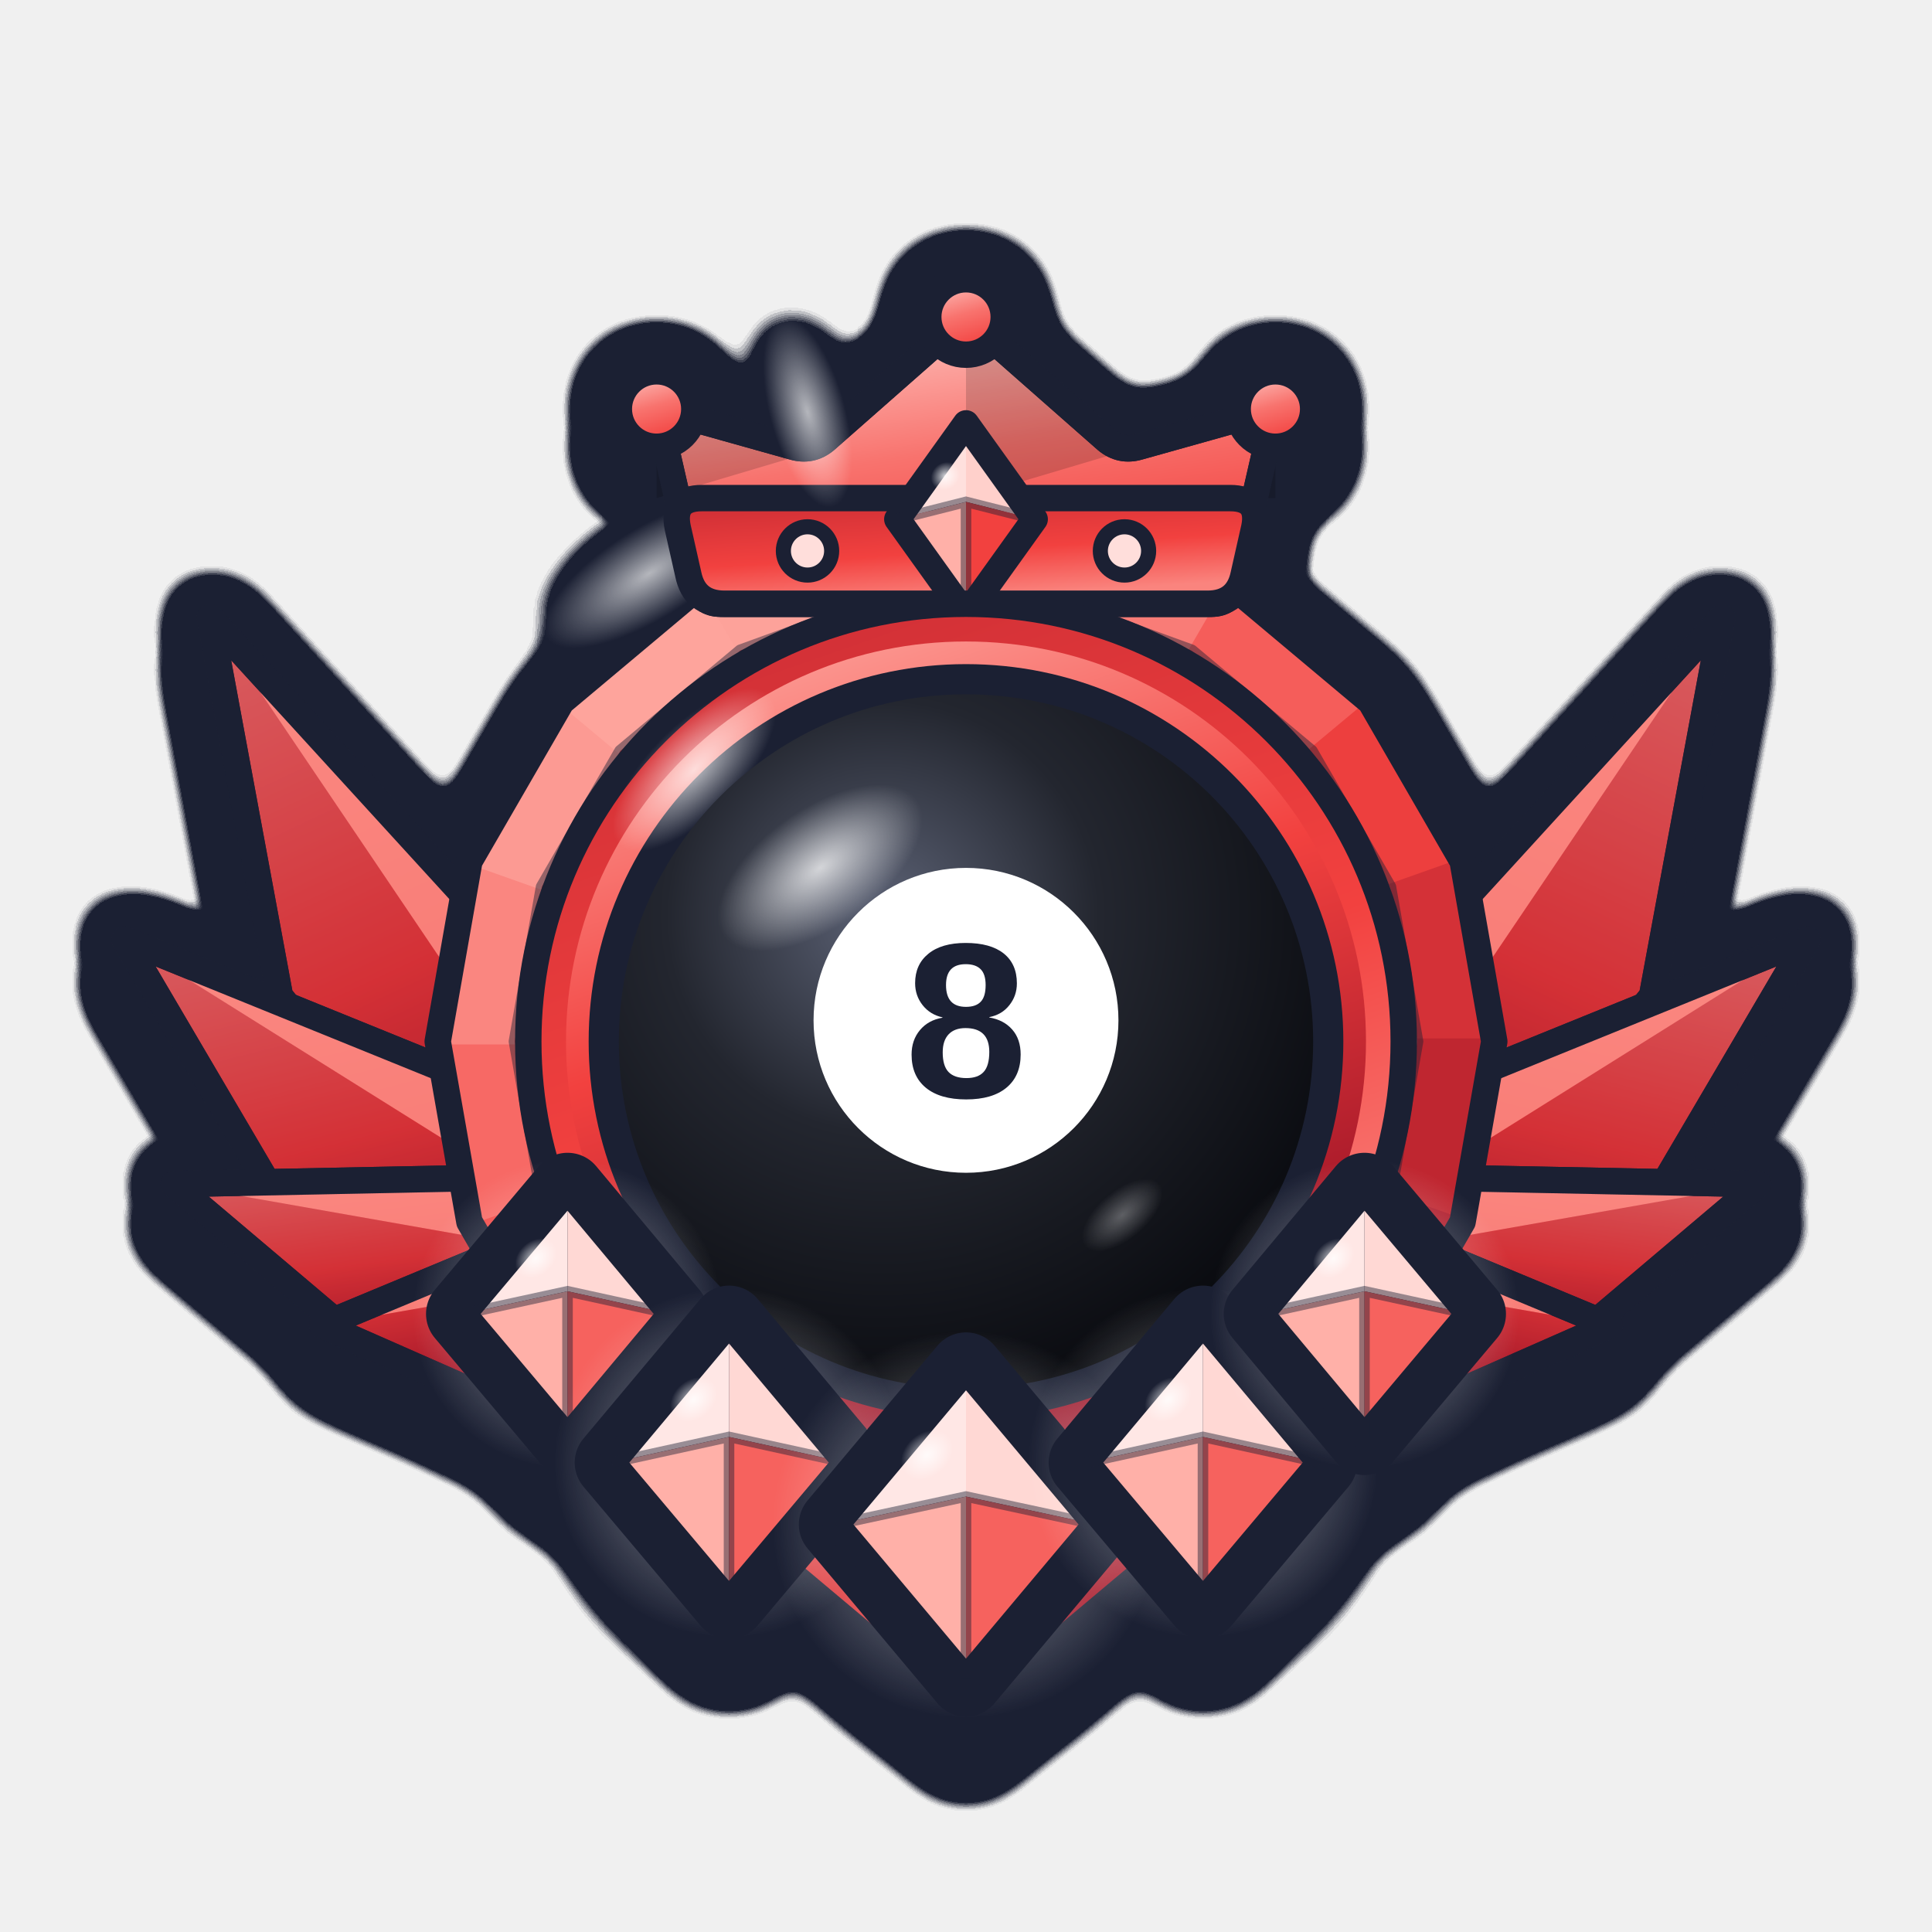
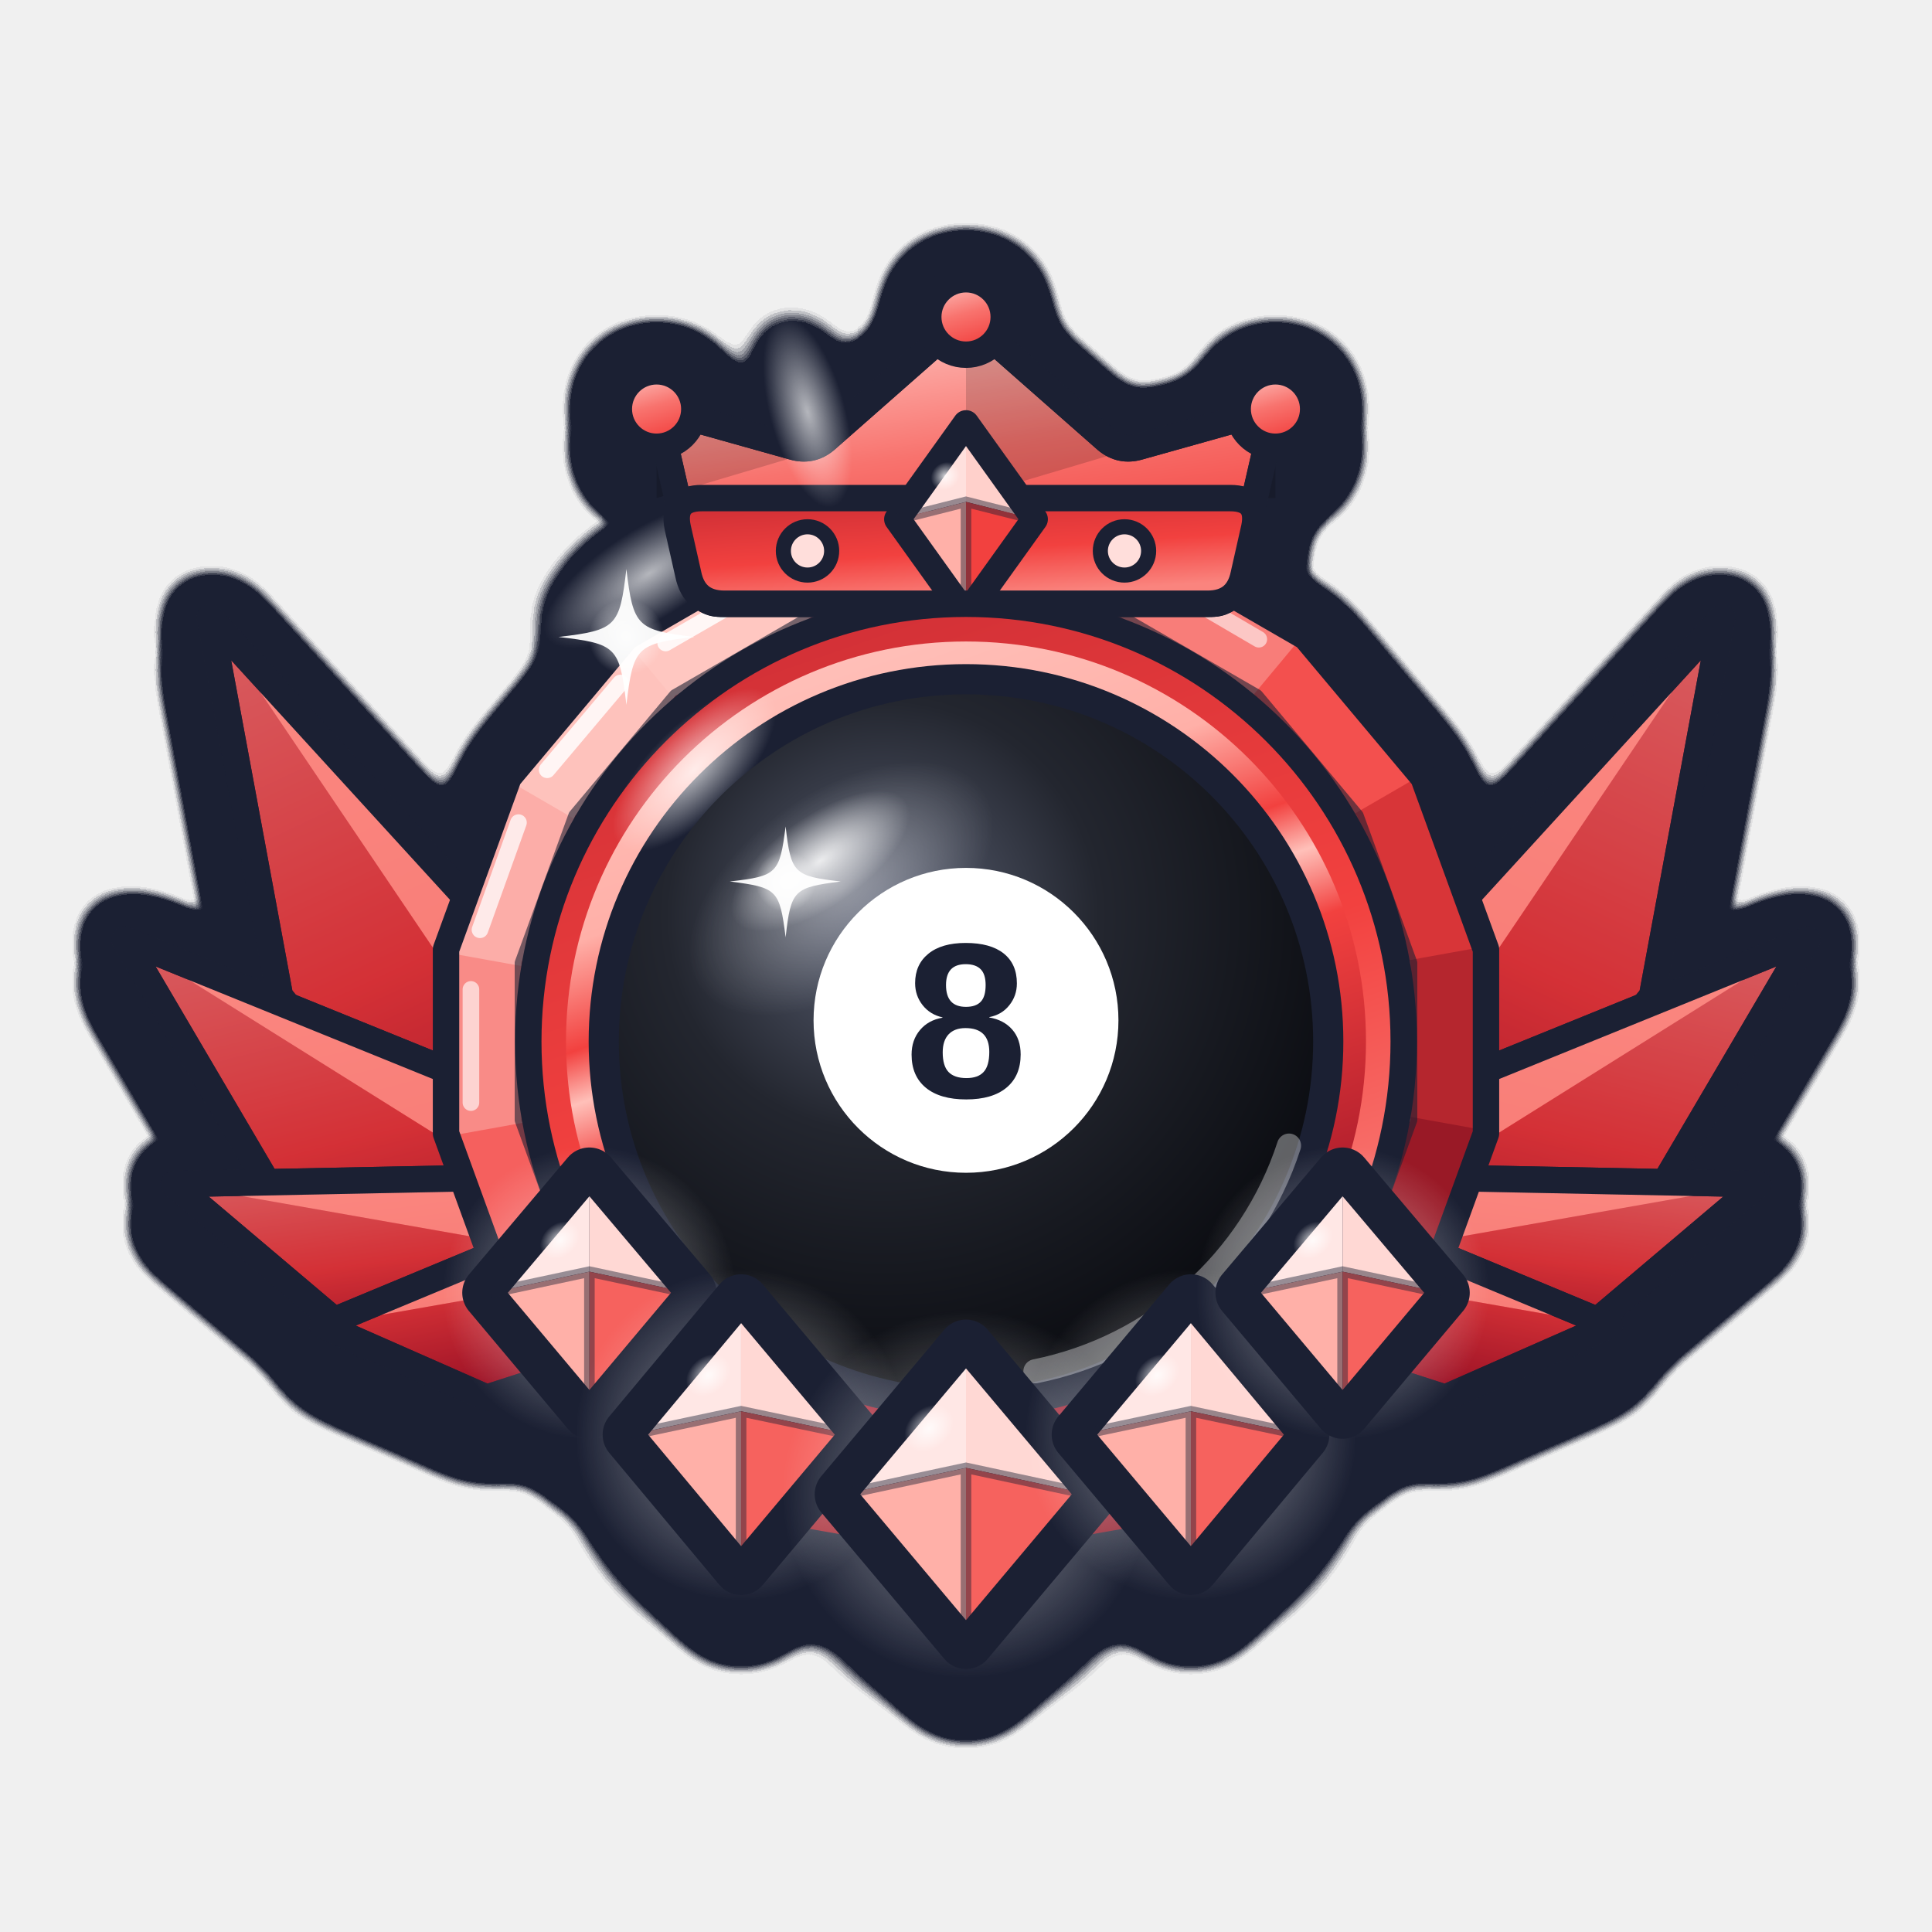
<svg xmlns="http://www.w3.org/2000/svg" width="512" height="512" viewBox="0 0 256 256">
  <defs>
    <linearGradient id="blue" x1="0" y1="0" x2="0.35" y2="1">
      <stop offset="0" stop-color="#9ED3FF" />
      <stop offset="0.45" stop-color="#3B9BFF" />
      <stop offset="1" stop-color="#1F6BD0" />
    </linearGradient>
    <linearGradient id="green" x1="0" y1="0" x2="0.35" y2="1">
      <stop offset="0" stop-color="#A8F5BE" />
      <stop offset="0.45" stop-color="#3DD66B" />
      <stop offset="1" stop-color="#1E9E47" />
    </linearGradient>
    <linearGradient id="red" x1="0" y1="0" x2="0.35" y2="1">
      <stop offset="0" stop-color="#FFA3A3" />
      <stop offset="0.45" stop-color="#FF4D4D" />
      <stop offset="1" stop-color="#C9283A" />
    </linearGradient>
    <linearGradient id="gold" x1="0" y1="0" x2="0.35" y2="1">
      <stop offset="0" stop-color="#FFF1A0" />
      <stop offset="0.45" stop-color="#FFC928" />
      <stop offset="1" stop-color="#DB8E00" />
    </linearGradient>
    <linearGradient id="wood" x1="0" y1="0" x2="0.35" y2="1">
      <stop offset="0" stop-color="#FFD9A0" />
      <stop offset="0.45" stop-color="#E7A35C" />
      <stop offset="1" stop-color="#A8622A" />
    </linearGradient>
    <linearGradient id="darkwood" x1="0" y1="0" x2="0.35" y2="1">
      <stop offset="0" stop-color="#C07A45" />
      <stop offset="0.45" stop-color="#8A4B22" />
      <stop offset="1" stop-color="#5E3014" />
    </linearGradient>
    <linearGradient id="white" x1="0" y1="0" x2="0.35" y2="1">
      <stop offset="0" stop-color="#FFFFFF" />
      <stop offset="0.45" stop-color="#F4F8FF" />
      <stop offset="1" stop-color="#C9D6EA" />
    </linearGradient>
    <linearGradient id="grey" x1="0" y1="0" x2="0.35" y2="1">
      <stop offset="0" stop-color="#E4E9F2" />
      <stop offset="0.45" stop-color="#AEB8C8" />
      <stop offset="1" stop-color="#7B869A" />
    </linearGradient>
    <linearGradient id="steel" x1="0" y1="0" x2="0.35" y2="1">
      <stop offset="0" stop-color="#D8E6F7" />
      <stop offset="0.45" stop-color="#9FB2CC" />
      <stop offset="1" stop-color="#6A7D98" />
    </linearGradient>
    <linearGradient id="cloth" x1="0" y1="0" x2="0.35" y2="1">
      <stop offset="0" stop-color="#6FE08E" />
      <stop offset="0.45" stop-color="#2FA24F" />
      <stop offset="1" stop-color="#1C7A37" />
    </linearGradient>
    <linearGradient id="sad" x1="0" y1="0" x2="0.35" y2="1">
      <stop offset="0" stop-color="#C4D4EE" />
      <stop offset="0.45" stop-color="#8EA3C7" />
      <stop offset="1" stop-color="#5E7299" />
    </linearGradient>
    <linearGradient id="purple" x1="0" y1="0" x2="0.35" y2="1">
      <stop offset="0" stop-color="#D7B8FF" />
      <stop offset="0.45" stop-color="#A259FF" />
      <stop offset="1" stop-color="#6E2FD0" />
    </linearGradient>
    <radialGradient id="shine" cx="0.5" cy="0.5" r="0.5">
      <stop offset="0" stop-color="#FFFFFF" stop-opacity="0.9" />
      <stop offset="1" stop-color="#FFFFFF" stop-opacity="0" />
    </radialGradient>
    <filter id="ink" x="-30%" y="-30%" width="160%" height="160%" color-interpolation-filters="sRGB">
      <feGaussianBlur in="SourceAlpha" stdDeviation="6.92" result="blur" />
      <feComponentTransfer in="blur" result="grown">
        <feFuncA type="linear" slope="7" intercept="-0.35" />
      </feComponentTransfer>
      <feOffset in="grown" dy="6" result="lip" />
      <feMerge result="both">
        <feMergeNode in="lip" />
        <feMergeNode in="grown" />
      </feMerge>
      <feFlood flood-color="#1B2033" />
      <feComposite in2="both" operator="in" result="outline" />
      <feMerge>
        <feMergeNode in="outline" />
        <feMergeNode in="SourceGraphic" />
      </feMerge>
    </filter>
  </defs>
  <defs>
    <filter id="badgeInk" x="-20%" y="-20%" width="140%" height="140%" color-interpolation-filters="sRGB">
      <feGaussianBlur in="SourceAlpha" stdDeviation="3.2" result="blur" />
      <feComponentTransfer in="blur" result="grown">
        <feFuncA type="linear" slope="40" intercept="-0.716" />
      </feComponentTransfer>
      <feOffset in="grown" dy="5" result="lip" />
      <feMerge result="both">
        <feMergeNode in="lip" />
        <feMergeNode in="grown" />
      </feMerge>
      <feFlood flood-color="#1B2033" />
      <feComposite in2="both" operator="in" result="outline" />
      <feMerge>
        <feMergeNode in="outline" />
        <feMergeNode in="SourceGraphic" />
      </feMerge>
    </filter>
  </defs>
  <defs>
    <linearGradient id="m" x1="0" y1="0" x2="0.35" y2="1">
-       <stop offset="0.00" stop-color="#FFB0A8" />
-       <stop offset="0.50" stop-color="#F2413F" />
+       <stop offset="0.00" stop-color="#FFC8C2" />
+       <stop offset="0.34" stop-color="#FFB0A8" />
+       <stop offset="0.46" stop-color="#F2413F" />
+       <stop offset="0.52" stop-color="#FFC0B9" />
+       <stop offset="0.60" stop-color="#F2413F" />
      <stop offset="1.00" stop-color="#9A1226" />
    </linearGradient>
    <linearGradient id="r" x1="0" y1="0" x2="0.35" y2="1">
      <stop offset="0.00" stop-color="#CA2C34" />
      <stop offset="0.60" stop-color="#F2413F" />
      <stop offset="1.00" stop-color="#FA847E" />
    </linearGradient>
    <linearGradient id="w" x1="0" y1="0" x2="0.35" y2="1">
      <stop offset="0.00" stop-color="#FA8983" />
      <stop offset="0.55" stop-color="#F2413F" />
      <stop offset="1.00" stop-color="#9A1226" />
    </linearGradient>
    <linearGradient id="c" x1="0" y1="0" x2="0.3" y2="1">
      <stop offset="0.00" stop-color="#FFD0CB" />
      <stop offset="0.55" stop-color="#F8736E" />
      <stop offset="1.00" stop-color="#F2413F" />
    </linearGradient>
    <linearGradient id="s" x1="0" y1="0" x2="0.2" y2="1">
      <stop offset="0.00" stop-color="#FFFFFF" />
      <stop offset="0.50" stop-color="#FFD0CB" />
      <stop offset="1.00" stop-color="#FB8F88" />
    </linearGradient>
    <linearGradient id="g" x1="0" y1="0" x2="0.35" y2="1">
      <stop offset="0.00" stop-color="#FFF3A6" />
      <stop offset="0.50" stop-color="#FFC928" />
      <stop offset="1.00" stop-color="#C97F00" />
    </linearGradient>
    <linearGradient id="gr" x1="0" y1="0" x2="0.35" y2="1">
      <stop offset="0.00" stop-color="#E7A816" />
      <stop offset="0.60" stop-color="#FFC928" />
      <stop offset="1.00" stop-color="#FFE274" />
    </linearGradient>
    <radialGradient id="ball" cx="0.38" cy="0.32" r="0.78">
      <stop offset="0" stop-color="#5C6275" />
      <stop offset="0.4" stop-color="#23262F" />
      <stop offset="1" stop-color="#06070B" />
    </radialGradient>
  </defs>
  <g filter="url(#badgeInk)">
    <path d="M98.7 159.4 L27.8 81.8 L37.1 132.0 L73.3 176.6 Z" fill="url(#w)" stroke="#1B2033" stroke-width="3.5" stroke-linejoin="round" />
    <path d="M98.7 159.4 L27.8 81.8 L86.0 168.0 Z" fill="#FA8983" opacity="0.85" />
    <path d="M86.0 168.0 L27.8 81.8 L37.1 132.0 L73.3 176.6 Z" fill="#9A1226" opacity="0.35" />
    <path d="M98.7 159.4 L27.8 81.8 L37.1 132.0 L73.3 176.6 Z" fill="none" stroke="#1B2033" stroke-width="3.5" stroke-linejoin="round" />
    <path d="M93.6 155.8 L16.5 124.5 L37.6 160.4 L78.4 180.2 Z" fill="url(#w)" stroke="#1B2033" stroke-width="3.5" stroke-linejoin="round" />
    <path d="M93.6 155.8 L16.5 124.5 L86.0 168.0 Z" fill="#FA8983" opacity="0.85" />
    <path d="M86.0 168.0 L16.5 124.5 L37.6 160.4 L78.4 180.2 Z" fill="#9A1226" opacity="0.35" />
    <path d="M93.6 155.8 L16.5 124.5 L37.6 160.4 L78.4 180.2 Z" fill="none" stroke="#1B2033" stroke-width="3.5" stroke-linejoin="round" />
    <path d="M88.2 155.6 L23.0 156.9 L48.4 178.4 L83.8 180.4 Z" fill="url(#w)" stroke="#1B2033" stroke-width="3.5" stroke-linejoin="round" />
    <path d="M88.2 155.6 L23.0 156.9 L86.0 168.0 Z" fill="#FA8983" opacity="0.85" />
    <path d="M86.0 168.0 L23.0 156.9 L48.4 178.4 L83.8 180.4 Z" fill="#9A1226" opacity="0.35" />
    <path d="M88.2 155.6 L23.0 156.9 L48.4 178.4 L83.8 180.4 Z" fill="none" stroke="#1B2033" stroke-width="3.5" stroke-linejoin="round" />
    <path d="M84.3 158.3 L42.7 175.6 L64.5 185.2 L87.7 177.7 Z" fill="url(#w)" stroke="#1B2033" stroke-width="3.5" stroke-linejoin="round" />
    <path d="M84.3 158.3 L42.7 175.6 L86.0 168.0 Z" fill="#FA8983" opacity="0.85" />
    <path d="M86.0 168.0 L42.7 175.6 L64.5 185.2 L87.7 177.7 Z" fill="#9A1226" opacity="0.35" />
    <path d="M84.3 158.3 L42.7 175.6 L64.5 185.2 L87.7 177.7 Z" fill="none" stroke="#1B2033" stroke-width="3.5" stroke-linejoin="round" />
    <g transform="matrix(-1 0 0 1 256 0)">
      <path d="M98.7 159.4 L27.8 81.8 L37.1 132.0 L73.3 176.6 Z" fill="url(#w)" stroke="#1B2033" stroke-width="3.5" stroke-linejoin="round" />
      <path d="M98.7 159.4 L27.8 81.8 L86.0 168.0 Z" fill="#FA8983" opacity="0.85" />
      <path d="M86.0 168.0 L27.8 81.8 L37.1 132.0 L73.3 176.6 Z" fill="#9A1226" opacity="0.35" />
      <path d="M98.7 159.4 L27.8 81.8 L37.1 132.0 L73.3 176.6 Z" fill="none" stroke="#1B2033" stroke-width="3.5" stroke-linejoin="round" />
      <path d="M93.6 155.8 L16.5 124.5 L37.6 160.4 L78.4 180.2 Z" fill="url(#w)" stroke="#1B2033" stroke-width="3.5" stroke-linejoin="round" />
      <path d="M93.6 155.8 L16.5 124.5 L86.0 168.0 Z" fill="#FA8983" opacity="0.85" />
      <path d="M86.0 168.0 L16.5 124.5 L37.6 160.4 L78.4 180.2 Z" fill="#9A1226" opacity="0.35" />
      <path d="M93.6 155.8 L16.5 124.5 L37.6 160.4 L78.4 180.2 Z" fill="none" stroke="#1B2033" stroke-width="3.5" stroke-linejoin="round" />
      <path d="M88.2 155.6 L23.0 156.9 L48.4 178.4 L83.8 180.4 Z" fill="url(#w)" stroke="#1B2033" stroke-width="3.5" stroke-linejoin="round" />
      <path d="M88.2 155.6 L23.0 156.9 L86.0 168.0 Z" fill="#FA8983" opacity="0.85" />
      <path d="M86.0 168.0 L23.0 156.9 L48.4 178.4 L83.8 180.4 Z" fill="#9A1226" opacity="0.35" />
      <path d="M88.2 155.6 L23.0 156.9 L48.4 178.4 L83.8 180.4 Z" fill="none" stroke="#1B2033" stroke-width="3.5" stroke-linejoin="round" />
      <path d="M84.3 158.3 L42.7 175.6 L64.5 185.2 L87.7 177.7 Z" fill="url(#w)" stroke="#1B2033" stroke-width="3.5" stroke-linejoin="round" />
      <path d="M84.3 158.3 L42.7 175.6 L86.0 168.0 Z" fill="#FA8983" opacity="0.85" />
      <path d="M86.0 168.0 L42.7 175.6 L64.5 185.2 L87.7 177.7 Z" fill="#9A1226" opacity="0.35" />
      <path d="M84.3 158.3 L42.7 175.6 L64.5 185.2 L87.7 177.7 Z" fill="none" stroke="#1B2033" stroke-width="3.5" stroke-linejoin="round" />
    </g>
-     <path d="M93.0 198.6 L74.4 183.0 L82.2 176.5 L99.4 191.0 Z" fill="#DD3639" stroke="#DD3639" stroke-width="0.8" />
-     <path d="M74.4 183.0 L62.2 161.9 L71.8 158.5 L82.2 176.5 Z" fill="#F34745" stroke="#F34745" stroke-width="0.8" />
-     <path d="M62.2 161.9 L58.0 138.0 L68.2 138.0 L71.8 158.5 Z" fill="#F76965" stroke="#F76965" stroke-width="0.8" />
-     <path d="M58.0 138.0 L62.2 114.1 L71.8 117.5 L68.2 138.0 Z" fill="#FA8680" stroke="#FA8680" stroke-width="0.8" />
-     <path d="M62.2 114.1 L74.4 93.0 L82.2 99.5 L71.8 117.5 Z" fill="#FC9A93" stroke="#FC9A93" stroke-width="0.8" />
-     <path d="M74.4 93.0 L93.0 77.4 L98.1 86.2 L82.2 99.5 Z" fill="#FEA49C" stroke="#FEA49C" stroke-width="0.8" />
-     <path d="M93.0 77.4 L115.8 69.1 L117.6 79.1 L98.1 86.2 Z" fill="#FDA29A" stroke="#FDA29A" stroke-width="0.8" />
-     <path d="M115.8 69.1 L140.2 69.1 L138.4 79.1 L117.6 79.1 Z" fill="#FC948D" stroke="#FC948D" stroke-width="0.8" />
-     <path d="M140.2 69.1 L163.0 77.4 L157.9 86.2 L138.4 79.1 Z" fill="#F97C77" stroke="#F97C77" stroke-width="0.8" />
-     <path d="M163.0 77.4 L181.6 93.0 L173.8 99.5 L157.9 86.2 Z" fill="#F55D5A" stroke="#F55D5A" stroke-width="0.8" />
-     <path d="M181.6 93.0 L193.8 114.1 L184.2 117.5 L173.8 99.5 Z" fill="#ED3F3E" stroke="#ED3F3E" stroke-width="0.8" />
-     <path d="M193.8 114.1 L198.0 138.0 L187.8 138.0 L184.2 117.5 Z" fill="#D43137" stroke="#D43137" stroke-width="0.8" />
-     <path d="M198.0 138.0 L193.8 161.9 L184.2 158.5 L187.8 138.0 Z" fill="#BF2630" stroke="#BF2630" stroke-width="0.8" />
-     <path d="M193.8 161.9 L181.6 183.0 L173.8 176.5 L184.2 158.5 Z" fill="#AF1D2C" stroke="#AF1D2C" stroke-width="0.8" />
-     <path d="M181.6 183.0 L163.0 198.6 L156.6 191.0 L173.8 176.5 Z" fill="#A8192A" stroke="#A8192A" stroke-width="0.8" />
-     <path d="M163.0 198.6 L128.0 228.0 L128.0 214.9 L156.6 191.0 Z" fill="#A8192A" stroke="#A8192A" stroke-width="0.8" />
-     <path d="M128.0 228.0 L93.0 198.6 L99.4 191.0 L128.0 214.9 Z" fill="#DD3639" stroke="#DD3639" stroke-width="0.8" />
-     <path d="M99.4 191.0 L82.2 176.5 L71.8 158.5 L68.2 138.0 L71.8 117.5 L82.2 99.5 L98.1 86.2 L117.6 79.1 L138.4 79.1 L157.9 86.2 L173.8 99.5 L184.2 117.5 L187.8 138.0 L184.2 158.5 L173.8 176.5 L156.6 191.0 L128.0 214.9 Z" fill="url(#r)" />
-     <path d="M99.4 191.0 L82.2 176.5 L71.8 158.5 L68.2 138.0 L71.8 117.5 L82.2 99.5 L98.1 86.2 L117.6 79.1 L138.4 79.1 L157.9 86.2 L173.8 99.5 L184.2 117.5 L187.8 138.0 L184.2 158.5 L173.8 176.5 L156.6 191.0 L128.0 214.9 Z" fill="none" stroke="#1B2033" stroke-width="1.6" stroke-opacity="0.45" stroke-linejoin="round" />
-     <path d="M93.0 198.6 L74.4 183.0 L62.2 161.9 L58.0 138.0 L62.2 114.1 L74.4 93.0 L93.0 77.4 L115.8 69.1 L140.2 69.1 L163.0 77.4 L181.6 93.0 L193.8 114.1 L198.0 138.0 L193.8 161.9 L181.6 183.0 L163.0 198.6 L128.0 228.0 Z" fill="none" stroke="#1B2033" stroke-width="3.5" stroke-linejoin="round" />
+     <path d="M128.0 208.0 L104.1 203.8 L107.5 194.2 L128.0 197.8 Z" fill="#A21D29" stroke="#A21D29" stroke-width="0.8" />
+     <path d="M104.1 203.8 L83.0 191.6 L89.5 183.8 L107.5 194.2 Z" fill="#C12B31" stroke="#C12B31" stroke-width="0.8" />
+     <path d="M83.0 191.6 L67.4 173.0 L76.2 167.9 L89.5 183.8 Z" fill="#E63B3C" stroke="#E63B3C" stroke-width="0.8" />
+     <path d="M67.4 173.0 L59.1 150.2 L69.1 148.4 L76.2 167.9 Z" fill="#F5605E" stroke="#F5605E" stroke-width="0.8" />
+     <path d="M59.1 150.2 L59.1 125.8 L69.1 127.6 L69.1 148.4 Z" fill="#F98B87" stroke="#F98B87" stroke-width="0.8" />
+     <path d="M59.1 125.8 L67.4 103.0 L76.2 108.1 L69.1 127.6 Z" fill="#FCADA8" stroke="#FCADA8" stroke-width="0.8" />
+     <path d="M67.4 103.0 L83.0 84.4 L89.5 92.2 L76.2 108.1 Z" fill="#FEC2BC" stroke="#FEC2BC" stroke-width="0.8" />
+     <path d="M83.0 84.4 L104.1 72.2 L107.5 81.8 L89.5 92.2 Z" fill="#FFC7C1" stroke="#FFC7C1" stroke-width="0.8" />
+     <path d="M104.1 72.2 L128.0 68.0 L128.0 78.2 L107.5 81.8 Z" fill="#FEBCB7" stroke="#FEBCB7" stroke-width="0.8" />
+     <path d="M128.0 68.0 L151.9 72.2 L148.5 81.8 L128.0 78.2 Z" fill="#FBA29E" stroke="#FBA29E" stroke-width="0.8" />
+     <path d="M151.9 72.2 L173.0 84.4 L166.5 92.2 L148.5 81.8 Z" fill="#F87D79" stroke="#F87D79" stroke-width="0.8" />
+     <path d="M173.0 84.4 L188.6 103.0 L179.8 108.1 L166.5 92.2 Z" fill="#F3504E" stroke="#F3504E" stroke-width="0.8" />
+     <path d="M188.6 103.0 L196.9 125.8 L186.9 127.6 L179.8 108.1 Z" fill="#D83538" stroke="#D83538" stroke-width="0.8" />
+     <path d="M196.9 125.8 L196.9 150.2 L186.9 148.4 L186.9 127.6 Z" fill="#B5262E" stroke="#B5262E" stroke-width="0.8" />
+     <path d="M196.9 150.2 L188.6 173.0 L179.8 167.9 L186.9 148.4 Z" fill="#991926" stroke="#991926" stroke-width="0.8" />
+     <path d="M188.6 173.0 L173.0 191.6 L166.5 183.8 L179.8 167.9 Z" fill="#881121" stroke="#881121" stroke-width="0.8" />
+     <path d="M173.0 191.6 L151.9 203.8 L148.5 194.2 L166.5 183.8 Z" fill="#840F20" stroke="#840F20" stroke-width="0.8" />
+     <path d="M151.9 203.8 L128.0 208.0 L128.0 197.8 L148.5 194.2 Z" fill="#8D1323" stroke="#8D1323" stroke-width="0.8" />
+     <path d="M62.4 146.1 L62.4 131.1" fill="none" stroke="#FFFFFF" stroke-width="2.2" stroke-linecap="round" stroke-linejoin="round" opacity="0.62" />
+     <path d="M63.6 123.2 L68.7 109.0" fill="none" stroke="#FFFFFF" stroke-width="2.2" stroke-linecap="round" stroke-linejoin="round" opacity="0.75" />
+     <path d="M72.5 102.0 L82.2 90.5" fill="none" stroke="#FFFFFF" stroke-width="2.2" stroke-linecap="round" stroke-linejoin="round" opacity="0.83" />
+     <path d="M88.2 85.2 L101.2 77.7" fill="none" stroke="#FFFFFF" stroke-width="2.2" stroke-linecap="round" stroke-linejoin="round" opacity="0.85" />
+     <path d="M108.6 74.8 L123.4 72.2" fill="none" stroke="#FFFFFF" stroke-width="2.2" stroke-linecap="round" stroke-linejoin="round" opacity="0.81" />
+     <path d="M131.4 72.0 L146.2 74.6" fill="none" stroke="#FFFFFF" stroke-width="2.2" stroke-linecap="round" stroke-linejoin="round" opacity="0.71" />
+     <path d="M153.8 77.1 L166.8 84.7" fill="none" stroke="#FFFFFF" stroke-width="2.2" stroke-linecap="round" stroke-linejoin="round" opacity="0.57" />
+     <path d="M128.0 197.8 L107.5 194.2 L89.5 183.8 L76.2 167.9 L69.1 148.4 L69.1 127.6 L76.2 108.1 L89.5 92.2 L107.5 81.8 L128.0 78.2 L148.5 81.8 L166.5 92.2 L179.8 108.1 L186.9 127.6 L186.9 148.4 L179.8 167.9 L166.5 183.8 L148.5 194.2 Z" fill="url(#r)" />
+     <path d="M128.0 197.8 L107.5 194.2 L89.5 183.8 L76.2 167.9 L69.1 148.4 L69.1 127.6 L76.2 108.1 L89.5 92.2 L107.5 81.8 L128.0 78.2 L148.5 81.8 L166.5 92.2 L179.8 108.1 L186.9 127.6 L186.9 148.4 L179.8 167.9 L166.5 183.8 L148.5 194.2 Z" fill="none" stroke="#1B2033" stroke-width="1.8" stroke-opacity="0.6" stroke-linejoin="round" />
+     <path d="M128.0 208.0 L104.1 203.8 L83.0 191.6 L67.4 173.0 L59.1 150.2 L59.1 125.8 L67.4 103.0 L83.0 84.4 L104.1 72.2 L128.0 68.0 L151.9 72.2 L173.0 84.4 L188.6 103.0 L196.9 125.8 L196.9 150.2 L188.6 173.0 L173.0 191.6 L151.9 203.8 Z" fill="none" stroke="#1B2033" stroke-width="3.5" stroke-linejoin="round" />
    <ellipse cx="86" cy="76" rx="16" ry="6" fill="url(#shine)" opacity="0.75" transform="rotate(-32 86 76)" />
+     <circle cx="83.0" cy="84.4" r="5.0" fill="url(#shine)" opacity="0.85" />
+     <path d="M83.0 75.4 C83.9 83.0 84.4 83.5 92.0 84.4 C84.4 85.3 83.9 85.7 83.0 93.4 C82.1 85.7 81.7 85.3 74.0 84.4 C81.7 83.5 82.1 83.0 83.0 75.4 Z" fill="#FFFFFF" opacity="0.95" />
    <path d="M95.5 80.0 Q93.0 80.0 92.4 77.6 L87.6 56.6 Q87.0 54.2 89.4 54.8 L105.1 59.2 Q107.5 59.9 109.4 58.3 L126.1 43.6 Q128.0 42.0 129.9 43.6 L146.6 58.3 Q148.5 59.9 150.9 59.2 L166.6 54.8 Q169.0 54.2 168.4 56.6 L163.6 77.6 Q163.0 80.0 160.5 80.0 Z" fill="url(#c)" stroke="#1B2033" stroke-width="3.5" stroke-linejoin="round" />
    <path d="M87.0 54.2 L87.0 66.0 L107.5 59.9 Z" fill="#000000" opacity="0.16" />
    <path d="M128.0 42.0 L128.0 66.0 L148.5 59.9 Z" fill="#000000" opacity="0.16" />
    <path d="M169.0 54.2 L169.0 66.0 L166.0 66.0 Z" fill="#000000" opacity="0.16" />
    <path d="M95.5 80.0 Q93.0 80.0 92.4 77.6 L87.6 56.6 Q87.0 54.2 89.4 54.8 L105.1 59.2 Q107.5 59.9 109.4 58.3 L126.1 43.6 Q128.0 42.0 129.9 43.6 L146.6 58.3 Q148.5 59.9 150.9 59.2 L166.6 54.8 Q169.0 54.2 168.4 56.6 L163.6 77.6 Q163.0 80.0 160.5 80.0 Z" fill="none" stroke="#1B2033" stroke-width="3.5" stroke-linejoin="round" />
    <circle cx="87.0" cy="54.2" r="5" fill="url(#c)" stroke="#1B2033" stroke-width="3.5" />
    <circle cx="128.0" cy="42.0" r="5" fill="url(#c)" stroke="#1B2033" stroke-width="3.5" />
    <circle cx="169.0" cy="54.2" r="5" fill="url(#c)" stroke="#1B2033" stroke-width="3.5" />
    <path d="M89.8 69.9 Q89.0 66.0 93.0 66.0 L163.0 66.0 Q167.0 66.0 166.2 69.9 L164.8 76.1 Q164.0 80.0 160.0 80.0 L96.0 80.0 Q92.0 80.0 91.2 76.1 Z" fill="url(#r)" stroke="#1B2033" stroke-width="3.5" stroke-linejoin="round" />
    <ellipse cx="107.0" cy="54.6" rx="5" ry="13" fill="url(#shine)" opacity="0.75" transform="rotate(-15 107.0 54.6)" />
    <path d="M118.9 68.8 L128.0 56.1 L128.0 66.5 Z" fill="#FFE0DD" />
    <path d="M128.0 56.1 L137.1 68.8 L128.0 66.5 Z" fill="#FFD0CB" />
    <path d="M118.9 68.8 L128.0 66.5 L128.0 81.5 Z" fill="#FFB0A8" />
    <path d="M128.0 66.5 L137.1 68.8 L128.0 81.5 Z" fill="#F2413F" />
    <path d="M128.0 56.1 L137.1 68.8 L128.0 81.5 L118.9 68.8 Z" fill="none" stroke="#1B2033" stroke-width="3.5" stroke-linejoin="round" />
    <path d="M118.9 68.8 L128.0 66.5 L137.1 68.8 M128.0 66.5 L128.0 81.5" fill="none" stroke="#1B2033" stroke-width="1.4" opacity="0.45" />
    <ellipse cx="125.261" cy="63.094" rx="2.009" ry="1.775" fill="url(#shine)" opacity="0.9" transform="rotate(-40 125.2611 63.094)" />
    <circle cx="107.0" cy="73.0" r="3.2" fill="#FFDEDB" stroke="#1B2033" stroke-width="2" />
    <circle cx="149.0" cy="73.0" r="3.2" fill="#FFDEDB" stroke="#1B2033" stroke-width="2" />
    <circle cx="128" cy="138" r="58" fill="url(#r)" stroke="#1B2033" stroke-width="3.5" />
    <circle cx="128" cy="138" r="53" fill="url(#m)" />
    <circle cx="128" cy="138" r="50" fill="#1B2033" />
    <ellipse cx="92" cy="102" rx="14" ry="6" fill="url(#shine)" opacity="0.8" transform="rotate(-45 92 102)" />
    <circle cx="128" cy="138" r="46" fill="url(#ball)" />
    <circle cx="128.0" cy="135.2" r="20.2" fill="#FFFFFF" />
    <text x="128.0" y="145.4" font-family="Arial Black, Arial, sans-serif" font-weight="900" font-size="29.3" text-anchor="middle" fill="#1B2033">8</text>
-     <ellipse cx="108.68" cy="115.0" rx="15.64" ry="7.82" fill="url(#shine)" opacity="0.85" transform="rotate(-35 108.68 115.0)" />
-     <ellipse cx="148.7" cy="161.0" rx="6.44" ry="3.22" fill="url(#shine)" opacity="0.35" transform="rotate(-40 148.7 161.0)" />
+     <ellipse cx="111.44" cy="117.76" rx="23.0" ry="12.88" fill="url(#shine)" opacity="0.45" transform="rotate(-35 111.44 117.76)" />
+     <ellipse cx="108.68" cy="114.08" rx="13.8" ry="5.98" fill="url(#shine)" opacity="0.95" transform="rotate(-35 108.68 114.08)" />
+     <circle cx="104.1" cy="116.8" r="4.0" fill="url(#shine)" opacity="0.85" />
+     <path d="M104.1 109.5 C104.8 115.7 105.2 116.1 111.4 116.8 C105.2 117.6 104.8 117.9 104.1 124.2 C103.3 117.9 103.0 117.6 96.7 116.8 C103.0 116.1 103.3 115.7 104.1 109.5 Z" fill="#FFFFFF" opacity="0.95" />
+     <path d="M170.8 151.8 A44.6 44.6 0 0 1 137.2 181.7" fill="none" stroke="#FFFFFF" stroke-width="3.2" stroke-linecap="round" opacity="0.35" />
    <defs>
      <radialGradient id="glow">
        <stop offset="0" stop-color="#FFFFFF" stop-opacity="0.55" />
        <stop offset="1" stop-color="#FFFFFF" stop-opacity="0" />
      </radialGradient>
    </defs>
-     <circle cx="75.2" cy="174.1" r="20.5" fill="url(#glow)" />
-     <path d="M75.2 160.7 L88.9 177.1 L75.2 193.5 L61.4 177.1 Z" fill="#000000" opacity="0.35" />
-     <path d="M75.2 157.7 L88.9 174.1 L75.2 190.5 L61.4 174.1 Z" fill="#1B2033" stroke="#1B2033" stroke-width="9.9" stroke-linejoin="round" />
-     <path d="M61.4 174.1 L75.2 157.7 L75.2 171.1 Z" fill="#FFE7E5" />
-     <path d="M75.2 157.7 L88.9 174.1 L75.2 171.1 Z" fill="#FFD8D4" />
-     <path d="M61.4 174.1 L75.2 171.1 L75.2 190.5 Z" fill="#FFB0A8" />
-     <path d="M75.2 171.1 L88.9 174.1 L75.2 190.5 Z" fill="#F6625E" />
-     <path d="M75.2 157.7 L88.9 174.1 L75.2 190.5 L61.4 174.1 Z" fill="none" stroke="#1B2033" stroke-width="3.5" stroke-linejoin="round" />
-     <path d="M61.4 174.1 L75.2 171.1 L88.9 174.1 M75.2 171.1 L75.2 190.5" fill="none" stroke="#1B2033" stroke-width="1.4" opacity="0.45" />
-     <ellipse cx="71.017" cy="166.713" rx="3.034" ry="2.298" fill="url(#shine)" opacity="0.9" transform="rotate(-40 71.01668 166.7133)" />
-     <circle cx="96.6" cy="193.8" r="23.1" fill="url(#glow)" />
-     <path d="M96.6 178.3 L112.1 196.8 L96.6 215.2 L81.1 196.8 Z" fill="#000000" opacity="0.35" />
-     <path d="M96.6 175.3 L112.1 193.8 L96.6 212.2 L81.1 193.8 Z" fill="#1B2033" stroke="#1B2033" stroke-width="9.9" stroke-linejoin="round" />
-     <path d="M81.1 193.8 L96.6 175.3 L96.6 190.4 Z" fill="#FFE7E5" />
-     <path d="M96.6 175.3 L112.1 193.8 L96.6 190.4 Z" fill="#FFD8D4" />
-     <path d="M81.1 193.8 L96.6 190.4 L96.6 212.2 Z" fill="#FFB0A8" />
-     <path d="M96.6 190.4 L112.1 193.8 L96.6 212.2 Z" fill="#F6625E" />
-     <path d="M96.6 175.3 L112.1 193.8 L96.6 212.2 L81.1 193.8 Z" fill="none" stroke="#1B2033" stroke-width="3.5" stroke-linejoin="round" />
-     <path d="M81.1 193.8 L96.6 190.4 L112.1 193.8 M96.6 190.4 L96.6 212.2" fill="none" stroke="#1B2033" stroke-width="1.4" opacity="0.45" />
-     <ellipse cx="91.92" cy="185.443" rx="3.413" ry="2.586" fill="url(#shine)" opacity="0.9" transform="rotate(-40 91.92013 185.4425)" />
-     <circle cx="128.0" cy="202.0" r="25.7" fill="url(#glow)" />
-     <path d="M128.0 184.5 L145.2 205.0 L128.0 225.5 L110.8 205.0 Z" fill="#000000" opacity="0.35" />
-     <path d="M128.0 181.5 L145.2 202.0 L128.0 222.5 L110.8 202.0 Z" fill="#1B2033" stroke="#1B2033" stroke-width="9.9" stroke-linejoin="round" />
-     <path d="M110.8 202.0 L128.0 181.5 L128.0 198.3 Z" fill="#FFE7E5" />
-     <path d="M128.0 181.5 L145.2 202.0 L128.0 198.3 Z" fill="#FFD8D4" />
-     <path d="M110.8 202.0 L128.0 198.3 L128.0 222.5 Z" fill="#FFB0A8" />
-     <path d="M128.0 198.3 L145.2 202.0 L128.0 222.5 Z" fill="#F6625E" />
-     <path d="M128.0 181.5 L145.2 202.0 L128.0 222.5 L110.8 202.0 Z" fill="none" stroke="#1B2033" stroke-width="3.5" stroke-linejoin="round" />
-     <path d="M110.8 202.0 L128.0 198.3 L145.2 202.0 M128.0 198.3 L128.0 222.5" fill="none" stroke="#1B2033" stroke-width="1.4" opacity="0.45" />
-     <ellipse cx="122.829" cy="192.766" rx="3.792" ry="2.873" fill="url(#shine)" opacity="0.9" transform="rotate(-40 122.829 192.766)" />
-     <circle cx="159.4" cy="193.8" r="23.1" fill="url(#glow)" />
-     <path d="M159.4 178.3 L174.9 196.8 L159.4 215.2 L143.9 196.8 Z" fill="#000000" opacity="0.35" />
-     <path d="M159.4 175.3 L174.9 193.8 L159.4 212.2 L143.9 193.8 Z" fill="#1B2033" stroke="#1B2033" stroke-width="9.9" stroke-linejoin="round" />
-     <path d="M143.9 193.8 L159.4 175.3 L159.4 190.4 Z" fill="#FFE7E5" />
-     <path d="M159.4 175.3 L174.9 193.8 L159.4 190.4 Z" fill="#FFD8D4" />
-     <path d="M143.9 193.8 L159.4 190.4 L159.4 212.2 Z" fill="#FFB0A8" />
-     <path d="M159.4 190.4 L174.9 193.8 L159.4 212.2 Z" fill="#F6625E" />
-     <path d="M159.4 175.3 L174.9 193.8 L159.4 212.2 L143.9 193.8 Z" fill="none" stroke="#1B2033" stroke-width="3.5" stroke-linejoin="round" />
-     <path d="M143.9 193.8 L159.4 190.4 L174.9 193.8 M159.4 190.4 L159.4 212.2" fill="none" stroke="#1B2033" stroke-width="1.4" opacity="0.45" />
-     <ellipse cx="154.772" cy="185.443" rx="3.413" ry="2.586" fill="url(#shine)" opacity="0.9" transform="rotate(-40 154.772 185.4425)" />
-     <circle cx="180.8" cy="174.1" r="20.5" fill="url(#glow)" />
-     <path d="M180.8 160.7 L194.6 177.1 L180.8 193.5 L167.1 177.1 Z" fill="#000000" opacity="0.35" />
-     <path d="M180.8 157.7 L194.6 174.1 L180.8 190.5 L167.1 174.1 Z" fill="#1B2033" stroke="#1B2033" stroke-width="9.9" stroke-linejoin="round" />
-     <path d="M167.1 174.1 L180.8 157.7 L180.8 171.1 Z" fill="#FFE7E5" />
-     <path d="M180.8 157.7 L194.6 174.1 L180.8 171.1 Z" fill="#FFD8D4" />
-     <path d="M167.1 174.1 L180.8 171.1 L180.8 190.5 Z" fill="#FFB0A8" />
-     <path d="M180.8 171.1 L194.6 174.1 L180.8 190.5 Z" fill="#F6625E" />
-     <path d="M180.8 157.7 L194.6 174.1 L180.8 190.5 L167.1 174.1 Z" fill="none" stroke="#1B2033" stroke-width="3.5" stroke-linejoin="round" />
-     <path d="M167.1 174.1 L180.8 171.1 L194.6 174.1 M180.8 171.1 L180.8 190.5" fill="none" stroke="#1B2033" stroke-width="1.4" opacity="0.45" />
-     <ellipse cx="176.71" cy="166.713" rx="3.034" ry="2.298" fill="url(#shine)" opacity="0.9" transform="rotate(-40 176.7097 166.7133)" />
+     <circle cx="78.1" cy="171.3" r="19.4" fill="url(#glow)" />
+     <path d="M78.1 155.8 L91.2 171.3 L78.1 186.9 L65.0 171.3 Z" fill="#1B2033" stroke="#1B2033" stroke-width="7.5" stroke-linejoin="round" />
+     <path d="M65.0 171.3 L78.1 155.8 L78.1 168.5 Z" fill="#FFE7E5" />
+     <path d="M78.1 155.8 L91.2 171.3 L78.1 168.5 Z" fill="#FFD8D4" />
+     <path d="M65.0 171.3 L78.1 168.5 L78.1 186.9 Z" fill="#FFB0A8" />
+     <path d="M78.1 168.5 L91.2 171.3 L78.1 186.9 Z" fill="#F6625E" />
+     <path d="M78.1 155.8 L91.2 171.3 L78.1 186.9 L65.0 171.3 Z" fill="none" stroke="#1B2033" stroke-width="3.5" stroke-linejoin="round" />
+     <path d="M65.0 171.3 L78.1 168.5 L91.2 171.3 M78.1 168.5 L78.1 186.9" fill="none" stroke="#1B2033" stroke-width="1.4" opacity="0.45" />
+     <ellipse cx="74.187" cy="164.327" rx="2.874" ry="2.177" fill="url(#shine)" opacity="0.9" transform="rotate(-40 74.18676 164.3269)" />
+     <circle cx="98.2" cy="190.1" r="21.9" fill="url(#glow)" />
+     <path d="M98.2 172.6 L112.9 190.1 L98.2 207.6 L83.6 190.1 Z" fill="#1B2033" stroke="#1B2033" stroke-width="7.5" stroke-linejoin="round" />
+     <path d="M83.6 190.1 L98.2 172.6 L98.2 187.0 Z" fill="#FFE7E5" />
+     <path d="M98.2 172.6 L112.9 190.1 L98.2 187.0 Z" fill="#FFD8D4" />
+     <path d="M83.6 190.1 L98.2 187.0 L98.2 207.6 Z" fill="#FFB0A8" />
+     <path d="M98.2 187.0 L112.9 190.1 L98.2 207.6 Z" fill="#F6625E" />
+     <path d="M98.2 172.6 L112.9 190.1 L98.2 207.6 L83.6 190.1 Z" fill="none" stroke="#1B2033" stroke-width="3.5" stroke-linejoin="round" />
+     <path d="M83.6 190.1 L98.2 187.0 L112.9 190.1 M98.2 187.0 L98.2 207.6" fill="none" stroke="#1B2033" stroke-width="1.4" opacity="0.45" />
+     <ellipse cx="93.841" cy="182.232" rx="3.233" ry="2.449" fill="url(#shine)" opacity="0.9" transform="rotate(-40 93.84078 182.2317)" />
+     <circle cx="128.0" cy="198.0" r="24.3" fill="url(#glow)" />
+     <path d="M128.0 178.6 L144.3 198.0 L128.0 217.4 L111.7 198.0 Z" fill="#1B2033" stroke="#1B2033" stroke-width="7.5" stroke-linejoin="round" />
+     <path d="M111.7 198.0 L128.0 178.6 L128.0 194.5 Z" fill="#FFE7E5" />
+     <path d="M128.0 178.6 L144.3 198.0 L128.0 194.5 Z" fill="#FFD8D4" />
+     <path d="M111.7 198.0 L128.0 194.5 L128.0 217.4 Z" fill="#FFB0A8" />
+     <path d="M128.0 194.5 L144.3 198.0 L128.0 217.4 Z" fill="#F6625E" />
+     <path d="M128.0 178.6 L144.3 198.0 L128.0 217.4 L111.7 198.0 Z" fill="none" stroke="#1B2033" stroke-width="3.5" stroke-linejoin="round" />
+     <path d="M111.7 198.0 L128.0 194.5 L144.3 198.0 M128.0 194.5 L128.0 217.4" fill="none" stroke="#1B2033" stroke-width="1.4" opacity="0.45" />
+     <ellipse cx="123.101" cy="189.252" rx="3.593" ry="2.722" fill="url(#shine)" opacity="0.9" transform="rotate(-40 123.1011 189.252)" />
+     <circle cx="157.8" cy="190.1" r="21.9" fill="url(#glow)" />
+     <path d="M157.8 172.6 L172.4 190.1 L157.8 207.6 L143.1 190.1 Z" fill="#1B2033" stroke="#1B2033" stroke-width="7.5" stroke-linejoin="round" />
+     <path d="M143.1 190.1 L157.8 172.6 L157.8 187.0 Z" fill="#FFE7E5" />
+     <path d="M157.8 172.6 L172.4 190.1 L157.8 187.0 Z" fill="#FFD8D4" />
+     <path d="M143.1 190.1 L157.8 187.0 L157.8 207.6 Z" fill="#FFB0A8" />
+     <path d="M157.8 187.0 L172.4 190.1 L157.8 207.6 Z" fill="#F6625E" />
+     <path d="M157.8 172.6 L172.4 190.1 L157.8 207.6 L143.1 190.1 Z" fill="none" stroke="#1B2033" stroke-width="3.5" stroke-linejoin="round" />
+     <path d="M143.1 190.1 L157.8 187.0 L172.4 190.1 M157.8 187.0 L157.8 207.6" fill="none" stroke="#1B2033" stroke-width="1.4" opacity="0.45" />
+     <ellipse cx="153.341" cy="182.232" rx="3.233" ry="2.449" fill="url(#shine)" opacity="0.9" transform="rotate(-40 153.3412 182.2317)" />
+     <circle cx="177.9" cy="171.3" r="19.4" fill="url(#glow)" />
+     <path d="M177.9 155.8 L191.0 171.3 L177.9 186.9 L164.8 171.3 Z" fill="#1B2033" stroke="#1B2033" stroke-width="7.5" stroke-linejoin="round" />
+     <path d="M164.8 171.3 L177.9 155.8 L177.9 168.5 Z" fill="#FFE7E5" />
+     <path d="M177.9 155.8 L191.0 171.3 L177.9 168.5 Z" fill="#FFD8D4" />
+     <path d="M164.8 171.3 L177.9 168.5 L177.9 186.9 Z" fill="#FFB0A8" />
+     <path d="M177.9 168.5 L191.0 171.3 L177.9 186.9 Z" fill="#F6625E" />
+     <path d="M177.9 155.8 L191.0 171.3 L177.9 186.9 L164.8 171.3 Z" fill="none" stroke="#1B2033" stroke-width="3.5" stroke-linejoin="round" />
+     <path d="M164.8 171.3 L177.9 168.5 L191.0 171.3 M177.9 168.5 L177.9 186.9" fill="none" stroke="#1B2033" stroke-width="1.4" opacity="0.45" />
+     <ellipse cx="173.975" cy="164.327" rx="2.874" ry="2.177" fill="url(#shine)" opacity="0.9" transform="rotate(-40 173.975 164.3269)" />
  </g>
</svg>
